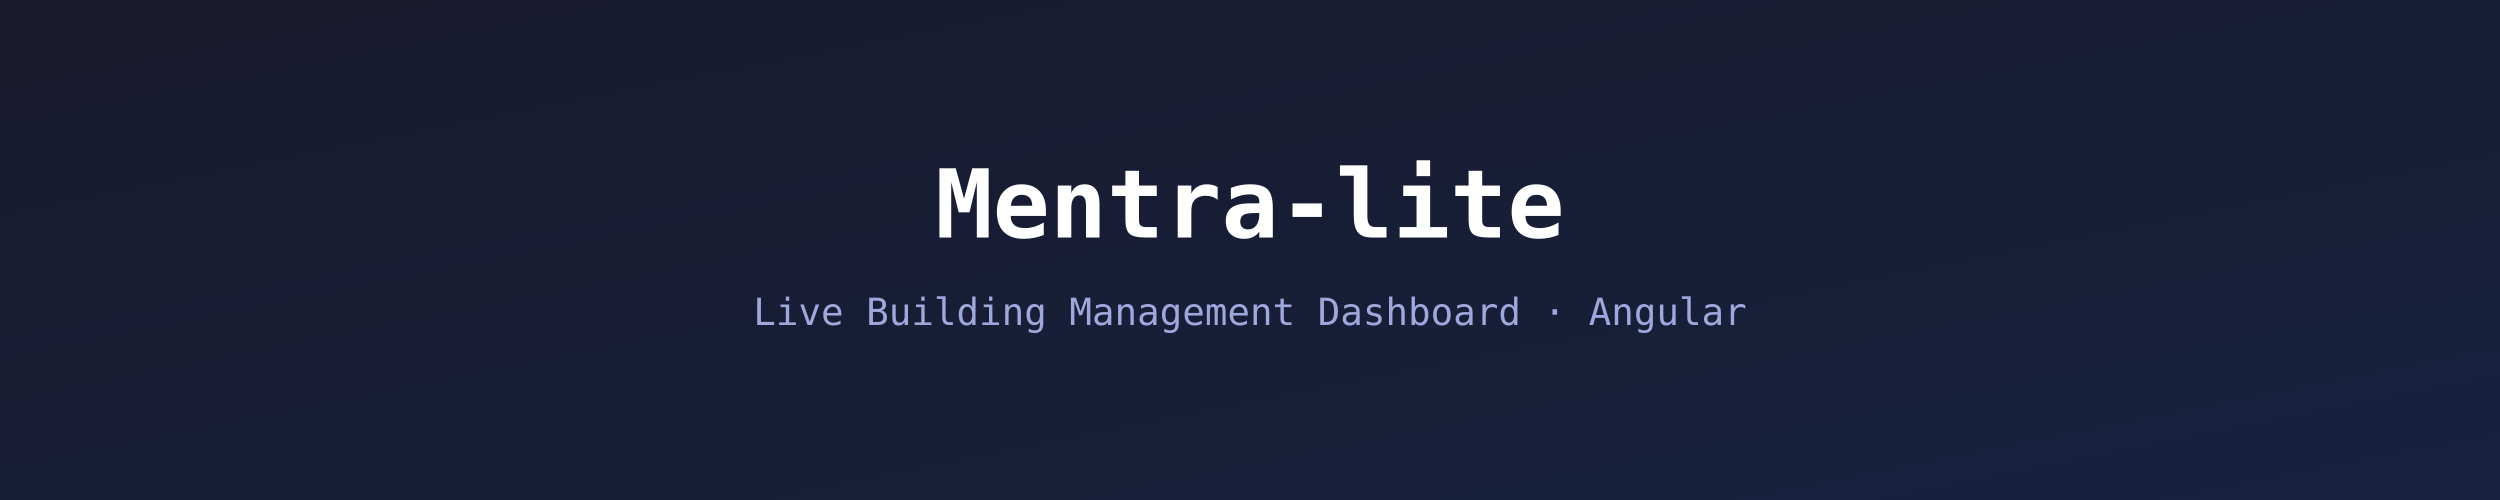
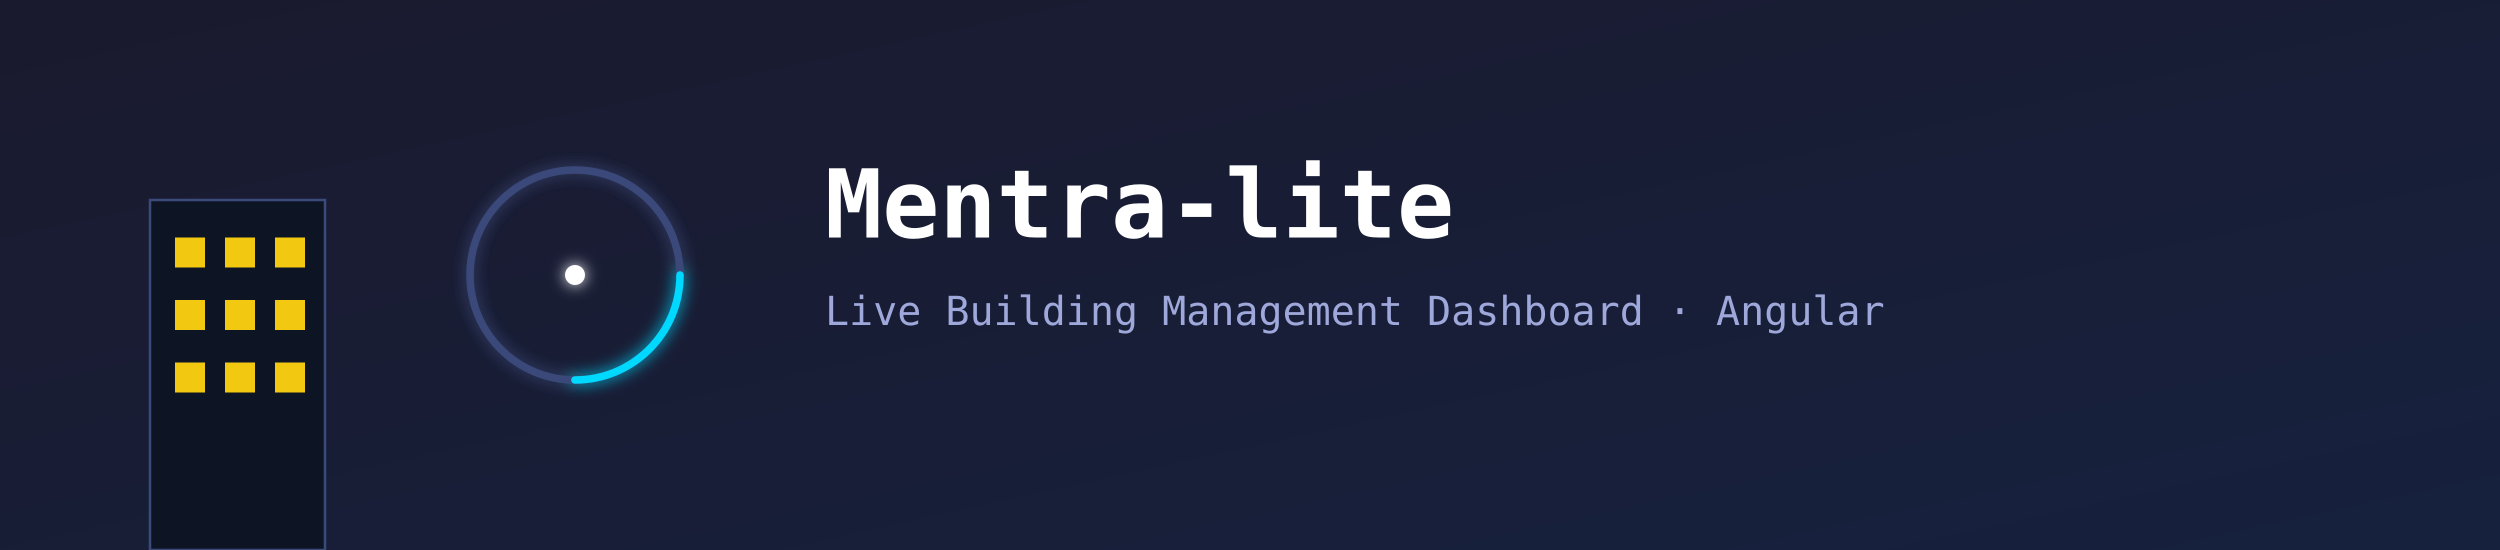
- <svg xmlns="http://www.w3.org/2000/svg" width="1000" height="200" viewBox="0 0 1000 200">
+ <svg xmlns="http://www.w3.org/2000/svg" width="1000" height="220" viewBox="0 0 1000 220">
  <defs>
    <linearGradient id="bg" x1="0%" y1="0%" x2="100%" y2="100%">
-       <stop offset="0%" stop-color="#1a1a2e" />
-       <stop offset="100%" stop-color="#16213e" />
+       <stop offset="0%" stop-color="#1a1a2e">
+         <animate attributeName="stop-color" values="#1a1a2e;#20203a;#1a1a2e" dur="6s" repeatCount="indefinite" />
+       </stop>
+       <stop offset="100%" stop-color="#16213e">
+         <animate attributeName="stop-color" values="#16213e;#1d2c52;#16213e" dur="6s" repeatCount="indefinite" />
+       </stop>
    </linearGradient>
+     <filter id="glow" x="-50%" y="-50%" width="200%" height="200%">
+       <feGaussianBlur stdDeviation="3" result="b" />
+       <feMerge>
+         <feMergeNode in="b" />
+         <feMergeNode in="SourceGraphic" />
+       </feMerge>
+     </filter>
  </defs>
-   <rect width="1000" height="200" fill="url(#bg)" />
-   <text x="500" y="95" font-family="Fira Code, monospace" font-size="38" font-weight="700" fill="#ffffff" text-anchor="middle">Mentra-lite</text>
-   <text x="500" y="130" font-family="Fira Code, monospace" font-size="15" fill="#9fa8da" text-anchor="middle">Live Building Management Dashboard · Angular</text>
+   <rect width="1000" height="220" fill="url(#bg)" />
+   <g transform="translate(60,40)">
+     <rect x="0" y="40" width="70" height="140" fill="#0d1424" stroke="#3a4a7a" stroke-width="1" />
+     <g fill="#F2C811">
+       <rect x="10" y="55" width="12" height="12">
+         <animate attributeName="opacity" values="0.3;1;0.3" dur="2.2s" repeatCount="indefinite" />
+       </rect>
+       <rect x="30" y="55" width="12" height="12">
+         <animate attributeName="opacity" values="1;0.3;1" dur="2.2s" repeatCount="indefinite" />
+       </rect>
+       <rect x="50" y="55" width="12" height="12">
+         <animate attributeName="opacity" values="0.3;1;0.3" dur="1.8s" repeatCount="indefinite" />
+       </rect>
+       <rect x="10" y="80" width="12" height="12">
+         <animate attributeName="opacity" values="1;0.3;1" dur="2.6s" repeatCount="indefinite" />
+       </rect>
+       <rect x="30" y="80" width="12" height="12">
+         <animate attributeName="opacity" values="0.3;1;0.3" dur="2s" repeatCount="indefinite" />
+       </rect>
+       <rect x="50" y="80" width="12" height="12">
+         <animate attributeName="opacity" values="1;0.3;1" dur="2.4s" repeatCount="indefinite" />
+       </rect>
+       <rect x="10" y="105" width="12" height="12">
+         <animate attributeName="opacity" values="0.3;1;0.3" dur="1.6s" repeatCount="indefinite" />
+       </rect>
+       <rect x="30" y="105" width="12" height="12">
+         <animate attributeName="opacity" values="1;0.3;1" dur="2.8s" repeatCount="indefinite" />
+       </rect>
+       <rect x="50" y="105" width="12" height="12">
+         <animate attributeName="opacity" values="0.3;1;0.3" dur="2.2s" repeatCount="indefinite" />
+       </rect>
+     </g>
+   </g>
+   <g transform="translate(230,110)" filter="url(#glow)">
+     <circle r="42" fill="none" stroke="#3a4a7a" stroke-width="3" />
+     <circle r="42" fill="none" stroke="#00D9FF" stroke-width="3" stroke-dasharray="66 198" stroke-linecap="round">
+       <animateTransform attributeName="transform" type="rotate" from="0" to="360" dur="4s" repeatCount="indefinite" />
+     </circle>
+     <circle r="4" fill="#ffffff" />
+   </g>
+   <text x="330" y="95" font-family="Fira Code, monospace" font-size="38" font-weight="700" fill="#ffffff">Mentra-lite</text>
+   <text x="330" y="130" font-family="Fira Code, monospace" font-size="16" fill="#9fa8da">Live Building Management Dashboard · Angular</text>
+   <rect x="330" y="145" width="0" height="3" rx="1.5" fill="#9fa8da">
+     <animate attributeName="width" values="0;300;300" dur="1.4s" fill="freeze" />
+   </rect>
</svg>
